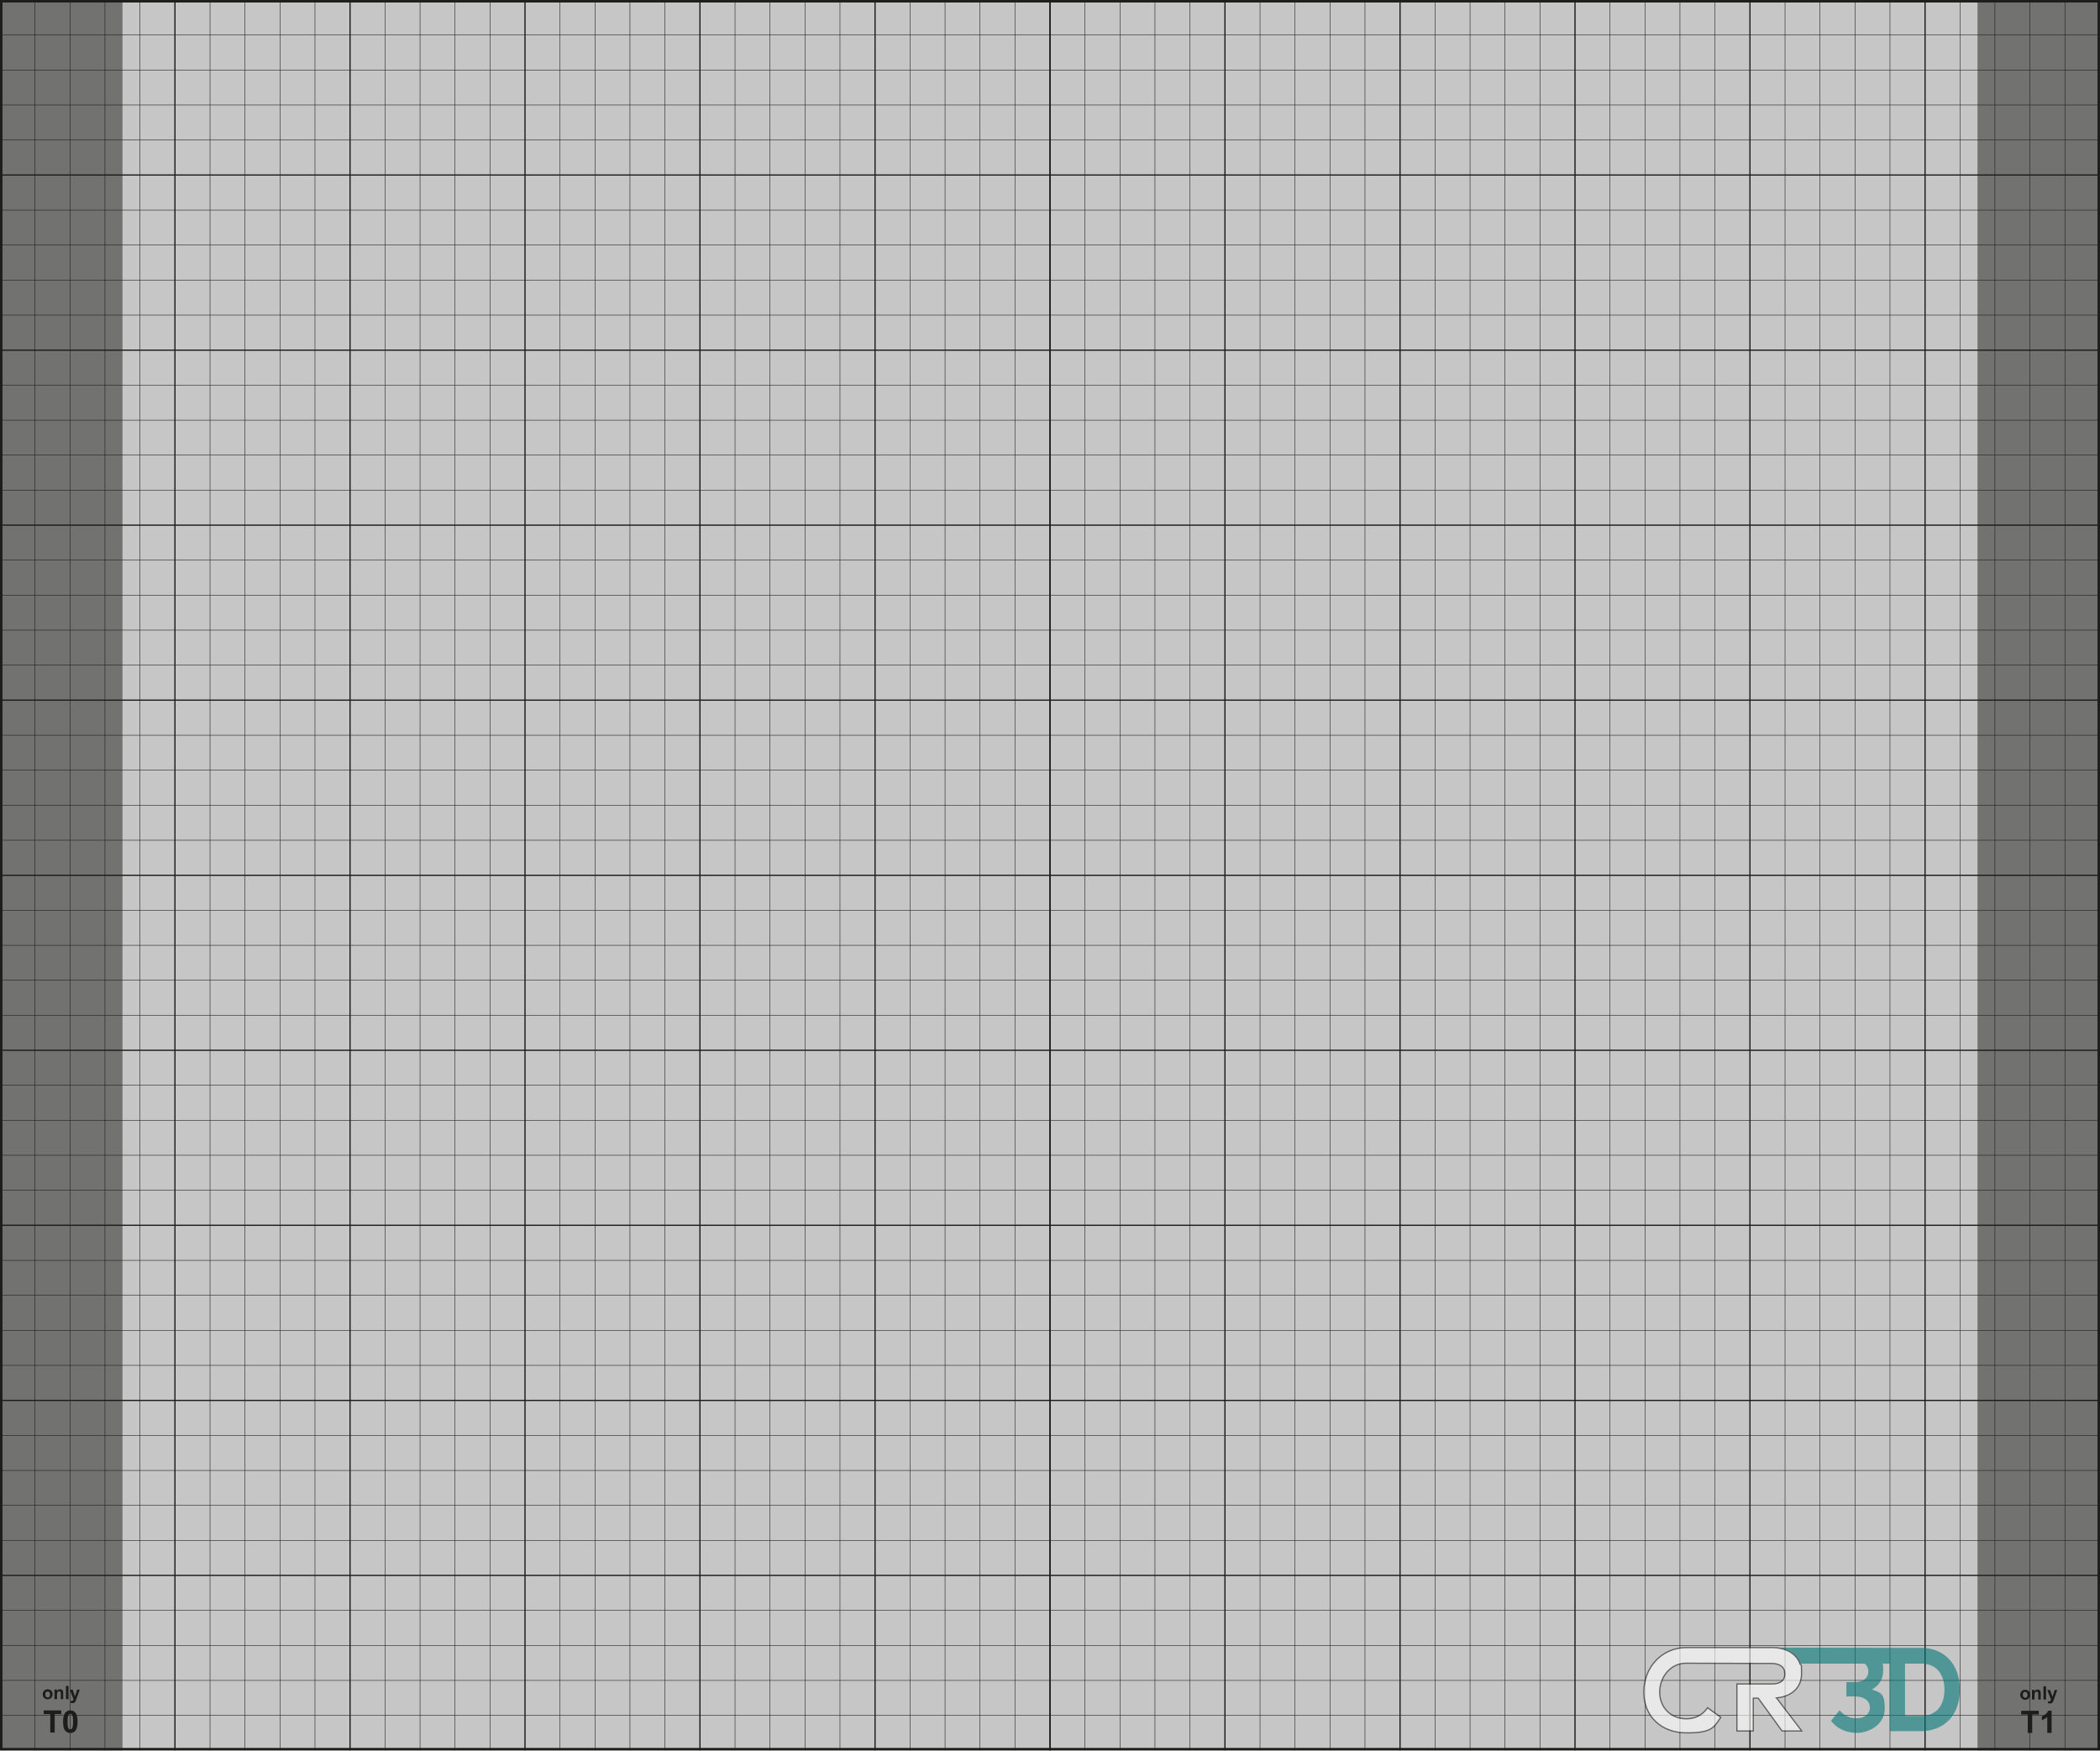
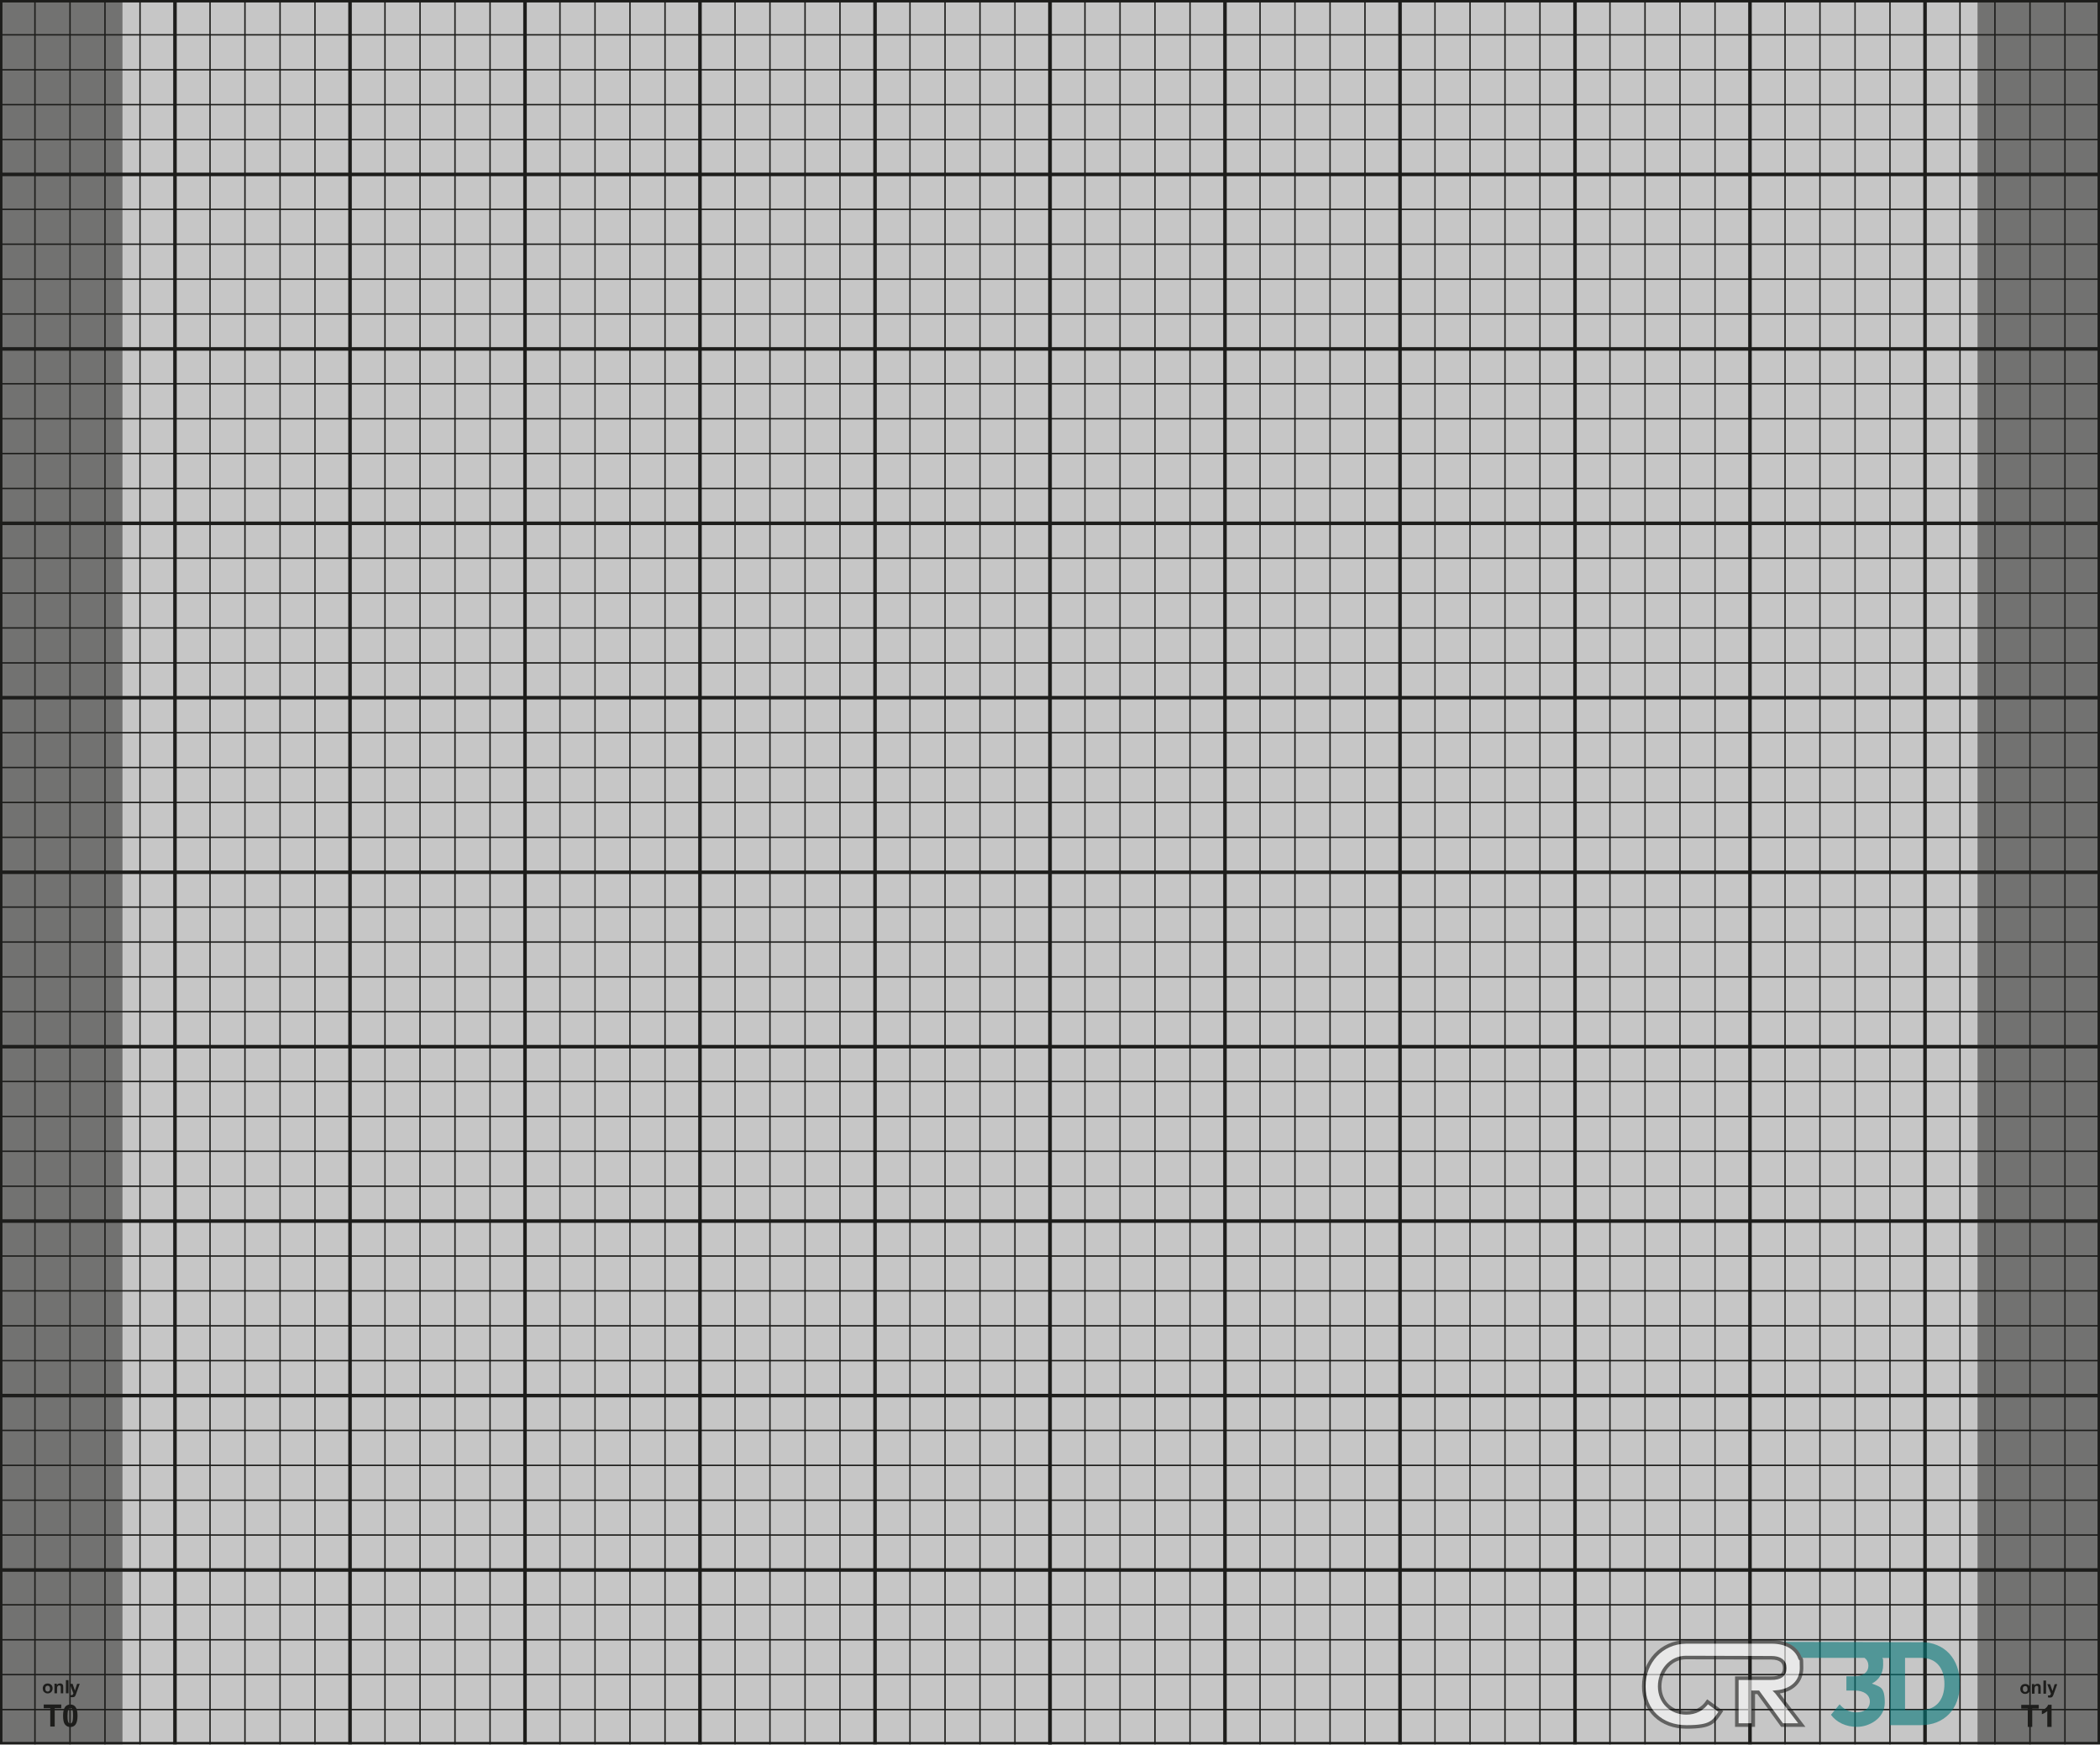
- <svg xmlns="http://www.w3.org/2000/svg" width="600mm" height="500mm" viewBox="0 0 1700.8 1417.3">
-   <g id="a" data-name="Hintergrund">
-     <rect width="1700.8" height="1417.3" style="fill: #c6c6c6; stroke-width: 0px;" />
+ <svg xmlns="http://www.w3.org/2000/svg" id="Ebene_1" data-name="Ebene 1" viewBox="0 0 590 490">
+   <g id="a">
+     <rect width="590" height="490" fill="#c6c6c6" />
  </g>
-   <g id="b" data-name="Druckbereiche">
-     <rect width="99.2" height="1417.3" style="fill: #1d1d1b; opacity: .5; stroke-width: 0px;" />
-     <rect x="1601.6" width="99.2" height="1417.3" style="fill: #1d1d1b; opacity: .5; stroke-width: 0px;" />
+   <g id="b">
+     <rect width="34.41" height="490" fill="#1d1d1b" isolation="isolate" opacity=".5" />
+     <rect x="555.59" width="34.41" height="490" fill="#1d1d1b" isolation="isolate" opacity=".5" />
  </g>
-   <g id="c" data-name="Infotext">
+   <g id="c">
    <g>
-       <path d="M34.6,1371.8c0-.7.2-1.3.5-2,.3-.6.8-1.1,1.4-1.5.6-.3,1.3-.5,2.1-.5,1.2,0,2.1.4,2.9,1.1.8.8,1.1,1.7,1.1,2.9s-.4,2.2-1.1,2.9c-.8.8-1.7,1.2-2.9,1.2s-1.4-.2-2-.5c-.6-.3-1.1-.8-1.5-1.4-.3-.6-.5-1.4-.5-2.3ZM36.7,1372c0,.8.2,1.4.5,1.8.4.4.8.6,1.4.6s1-.2,1.4-.6c.4-.4.5-1,.5-1.8s-.2-1.3-.5-1.8c-.4-.4-.8-.6-1.4-.6s-1,.2-1.4.6c-.4.4-.5,1-.5,1.8Z" style="fill: #1d1d1b; stroke-width: 0px;" />
-       <path d="M51.3,1375.8h-2.1v-4c0-.8,0-1.4-.1-1.6,0-.2-.2-.4-.4-.6-.2-.1-.4-.2-.7-.2s-.7,0-1,.3-.5.5-.6.8c-.1.3-.2.9-.2,1.8v3.5h-2.1v-7.8h1.9v1.1c.7-.9,1.5-1.3,2.6-1.3s.9,0,1.2.2c.4.2.7.4.9.6.2.3.3.5.4.9,0,.3.1.8.1,1.4v4.8Z" style="fill: #1d1d1b; stroke-width: 0px;" />
-       <path d="M53.4,1375.8v-10.7h2.1v10.7h-2.1Z" style="fill: #1d1d1b; stroke-width: 0px;" />
-       <path d="M56.6,1368.1h2.2l1.9,5.5,1.8-5.5h2.1l-2.7,7.5-.5,1.4c-.2.5-.4.8-.5,1-.2.2-.4.4-.6.6-.2.1-.5.3-.8.3-.3,0-.7.1-1.1.1s-.8,0-1.2-.1l-.2-1.6c.3,0,.6,0,.9,0,.5,0,.8-.1,1.1-.4.2-.3.4-.6.5-1.1l-3-7.8Z" style="fill: #1d1d1b; stroke-width: 0px;" />
-       <path d="M40.7,1402.8v-14.9h-5.3v-3h14.2v3h-5.3v14.9h-3.6Z" style="fill: #1d1d1b; stroke-width: 0px;" />
-       <path d="M57,1384.9c1.7,0,3.1.6,4.1,1.9,1.2,1.5,1.7,3.9,1.7,7.3s-.6,5.8-1.8,7.3c-1,1.2-2.3,1.8-4.1,1.8s-3.1-.7-4.2-2c-1.1-1.3-1.6-3.7-1.6-7.2s.6-5.8,1.8-7.3c1-1.2,2.3-1.8,4.1-1.8ZM57,1387.7c-.4,0-.8.1-1.1.4-.3.3-.6.7-.8,1.4-.2.9-.4,2.4-.4,4.5s.1,3.5.3,4.3.5,1.3.8,1.6c.3.3.7.4,1.1.4s.8-.1,1.1-.4c.3-.3.6-.7.8-1.4.2-.9.4-2.4.4-4.5s-.1-3.5-.3-4.3c-.2-.8-.5-1.3-.8-1.6s-.7-.4-1.1-.4Z" style="fill: #1d1d1b; stroke-width: 0px;" />
+       <path d="M12,474.27c0-.24.07-.45.17-.69.1-.21.28-.38.49-.52.21-.1.45-.17.73-.17.42,0,.73.14,1.01.38.28.28.38.59.38,1s-.14.76-.38,1c-.28.28-.59.41-1.01.41s-.49-.07-.69-.17-.38-.28-.52-.48c-.1-.21-.17-.48-.17-.8v.03ZM12.73,474.34c0,.28.07.48.17.62.14.14.28.21.49.21s.35-.07.49-.21.17-.35.17-.62-.07-.45-.17-.62c-.14-.14-.28-.21-.49-.21s-.35.07-.49.21-.17.35-.17.62Z" fill="#1d1d1b" />
+       <path d="M17.8,475.65h-.73v-1.38c0-.28,0-.48-.03-.55,0-.07-.07-.14-.14-.21-.07-.03-.14-.07-.24-.07s-.24,0-.35.1-.17.17-.21.28-.07.31-.07.62v1.21h-.73v-2.7h.66v.38c.24-.31.52-.45.9-.45s.31,0,.42.07c.14.07.24.14.31.21.07.1.1.17.14.31,0,.1.03.28.03.48v1.66l.03.03Z" fill="#1d1d1b" />
+       <path d="M18.52,475.65v-3.7h.73v3.7h-.73Z" fill="#1d1d1b" />
+       <path d="M19.63,472.99h.76l.66,1.9.62-1.9h.73l-.94,2.59-.17.48c-.07.17-.14.28-.17.35-.07.07-.14.14-.21.21-.07.03-.17.1-.28.1s-.24.03-.38.03-.28,0-.42-.03l-.07-.55h.31c.17,0,.28-.03.38-.14.07-.1.14-.21.17-.38l-1.04-2.7.03.03Z" fill="#1d1d1b" />
+       <path d="M14.12,484.99v-5.15h-1.84v-1.04h4.93v1.04h-1.84v5.15h-1.25Z" fill="#1d1d1b" />
+       <path d="M19.77,478.8c.59,0,1.08.21,1.42.66.42.52.59,1.35.59,2.52s-.21,2.01-.62,2.52c-.35.41-.8.62-1.42.62s-1.08-.24-1.46-.69c-.38-.45-.56-1.28-.56-2.49s.21-2.01.62-2.52c.35-.41.8-.62,1.42-.62h0ZM19.77,479.77c-.14,0-.28.03-.38.14s-.21.24-.28.48c-.07.31-.14.83-.14,1.56s.03,1.21.1,1.49.17.45.28.55c.1.1.24.14.38.14s.28-.03.38-.14.21-.24.28-.48c.07-.31.14-.83.14-1.56s-.03-1.21-.1-1.49-.17-.45-.28-.55-.24-.14-.38-.14Z" fill="#1d1d1b" />
    </g>
    <g>
-       <path d="M1636.2,1372.2c0-.7.2-1.3.5-2,.3-.6.8-1.1,1.4-1.5.6-.3,1.3-.5,2.1-.5,1.2,0,2.1.4,2.9,1.1.8.8,1.1,1.7,1.1,2.9s-.4,2.2-1.1,2.9c-.8.8-1.7,1.2-2.9,1.2s-1.4-.2-2-.5c-.6-.3-1.1-.8-1.5-1.4-.3-.6-.5-1.4-.5-2.3ZM1638.3,1372.3c0,.8.2,1.4.5,1.8.4.4.8.6,1.4.6s1-.2,1.4-.6c.4-.4.5-1,.5-1.8s-.2-1.3-.5-1.8c-.4-.4-.8-.6-1.4-.6s-1,.2-1.4.6c-.4.4-.5,1-.5,1.8Z" style="fill: #1d1d1b; stroke-width: 0px;" />
-       <path d="M1652.9,1376.1h-2.1v-4c0-.8,0-1.4-.1-1.6,0-.2-.2-.4-.4-.6-.2-.1-.4-.2-.7-.2s-.7,0-1,.3-.5.5-.6.8c-.1.3-.2.9-.2,1.8v3.5h-2.1v-7.8h1.9v1.1c.7-.9,1.5-1.3,2.6-1.3s.9,0,1.2.2c.4.2.7.4.9.6.2.3.3.5.4.9,0,.3.1.8.1,1.4v4.8Z" style="fill: #1d1d1b; stroke-width: 0px;" />
-       <path d="M1655,1376.1v-10.7h2.1v10.7h-2.1Z" style="fill: #1d1d1b; stroke-width: 0px;" />
-       <path d="M1658.2,1368.4h2.2l1.9,5.5,1.8-5.5h2.1l-2.7,7.5-.5,1.4c-.2.5-.4.8-.5,1-.2.2-.4.4-.6.6-.2.1-.5.3-.8.3-.3,0-.7.1-1.1.1s-.8,0-1.2-.1l-.2-1.6c.3,0,.6,0,.9,0,.5,0,.8-.1,1.1-.4.2-.3.4-.6.5-1.1l-3-7.8Z" style="fill: #1d1d1b; stroke-width: 0px;" />
-       <path d="M1642.3,1403.1v-14.9h-5.3v-3h14.2v3h-5.3v14.9h-3.6Z" style="fill: #1d1d1b; stroke-width: 0px;" />
-       <path d="M1661.5,1403.1h-3.4v-12.9c-1.3,1.2-2.7,2-4.4,2.6v-3.1c.9-.3,1.9-.8,2.9-1.7,1.1-.8,1.8-1.8,2.2-2.9h2.8v18Z" style="fill: #1d1d1b; stroke-width: 0px;" />
+       <path d="M567.59,474.41c0-.24.07-.45.17-.69.1-.21.28-.38.49-.52.21-.1.45-.17.73-.17.42,0,.73.14,1.01.38.28.28.38.59.38,1s-.14.76-.38,1c-.28.28-.59.41-1.01.41s-.49-.07-.69-.17-.38-.28-.52-.48c-.1-.21-.17-.48-.17-.8v.03ZM568.32,474.44c0,.28.07.48.17.62.14.14.28.21.49.21s.35-.07.49-.21.17-.35.17-.62-.07-.45-.17-.62c-.14-.14-.28-.21-.49-.21s-.35.07-.49.21-.17.35-.17.62Z" fill="#1d1d1b" />
+       <path d="M573.38,475.76h-.73v-1.38c0-.28,0-.48-.03-.55,0-.07-.07-.14-.14-.21-.07-.03-.14-.07-.24-.07s-.24,0-.35.1-.17.17-.21.28-.07.31-.07.62v1.21h-.73v-2.7h.66v.38c.24-.31.52-.45.9-.45s.31,0,.42.07c.14.07.24.14.31.21.07.1.1.17.14.31,0,.1.03.28.03.48v1.66l.03.03Z" fill="#1d1d1b" />
+       <path d="M574.11,475.76v-3.7h.73v3.7h-.73Z" fill="#1d1d1b" />
+       <path d="M575.22,473.09h.76l.66,1.9.62-1.9h.73l-.94,2.59-.17.48c-.07.17-.14.28-.17.35l-.21.21c-.07.03-.17.1-.28.1s-.24.03-.38.03-.28,0-.42-.03l-.07-.55h.31c.17,0,.28-.03.38-.14.07-.1.14-.21.17-.38l-1.04-2.7.03.03Z" fill="#1d1d1b" />
+       <path d="M569.71,485.09v-5.15h-1.84v-1.04h4.93v1.04h-1.84v5.15h-1.25,0Z" fill="#1d1d1b" />
+       <path d="M576.37,485.09h-1.18v-4.46c-.45.41-.94.69-1.53.9v-1.07c.31-.1.66-.28,1.01-.59.38-.28.62-.62.76-1h.97v6.22h-.03Z" fill="#1d1d1b" />
    </g>
  </g>
-   <g id="d" data-name="Rahmen">
-     <path d="M1698.8,2v1413.3H2V2h1696.8M1700.8,0H0v1417.3h1700.8V0h0Z" style="fill: #1d1d1b; stroke-width: 0px;" />
+   <g id="d">
+     <path d="M589.31.69v488.62H.69V.69h588.61M590,0H0v490h590V0h0Z" fill="#1d1d1b" />
  </g>
-   <g id="e" data-name="50mm Linien">
-     <line y1="141.7" x2="1700.8" y2="141.7" style="fill: none; stroke: #1d1d1b; stroke-miterlimit: 10;" />
-     <line y1="283.5" x2="1700.8" y2="283.5" style="fill: none; stroke: #1d1d1b; stroke-miterlimit: 10;" />
-     <line y1="425.2" x2="1700.8" y2="425.2" style="fill: none; stroke: #1d1d1b; stroke-miterlimit: 10;" />
-     <line y1="566.9" x2="1700.8" y2="566.9" style="fill: none; stroke: #1d1d1b; stroke-miterlimit: 10;" />
-     <line x1="141.7" y1="1417.3" x2="141.7" style="fill: none; stroke: #1d1d1b; stroke-miterlimit: 10;" />
-     <line x1="283.5" y1="1417.3" x2="283.5" style="fill: none; stroke: #1d1d1b; stroke-miterlimit: 10;" />
-     <line x1="425.2" y1="1417.3" x2="425.2" style="fill: none; stroke: #1d1d1b; stroke-miterlimit: 10;" />
-     <line x1="566.9" y1="1417.3" x2="566.9" style="fill: none; stroke: #1d1d1b; stroke-miterlimit: 10;" />
-     <line x1="708.7" y1="1417.3" x2="708.7" style="fill: none; stroke: #1d1d1b; stroke-miterlimit: 10;" />
-     <line x1="850.4" y1="1417.3" x2="850.4" style="fill: none; stroke: #1d1d1b; stroke-miterlimit: 10;" />
-     <line y1="708.7" x2="1700.8" y2="708.7" style="fill: none; stroke: #1d1d1b; stroke-miterlimit: 10;" />
-     <line y1="850.4" x2="1700.8" y2="850.4" style="fill: none; stroke: #1d1d1b; stroke-miterlimit: 10;" />
-     <line y1="1133.9" x2="1700.8" y2="1133.9" style="fill: none; stroke: #1d1d1b; stroke-miterlimit: 10;" />
-     <line y1="992.1" x2="1700.8" y2="992.1" style="fill: none; stroke: #1d1d1b; stroke-miterlimit: 10;" />
-     <line y1="1275.6" x2="1700.8" y2="1275.6" style="fill: none; stroke: #1d1d1b; stroke-miterlimit: 10;" />
-     <line x1="850.4" y1="1417.3" x2="850.4" style="fill: none; stroke: #1d1d1b; stroke-miterlimit: 10;" />
-     <line x1="992.1" y1="1417.3" x2="992.1" style="fill: none; stroke: #1d1d1b; stroke-miterlimit: 10;" />
-     <line x1="1133.9" y1="1417.3" x2="1133.9" style="fill: none; stroke: #1d1d1b; stroke-miterlimit: 10;" />
-     <line x1="1275.6" y1="1417.3" x2="1275.6" style="fill: none; stroke: #1d1d1b; stroke-miterlimit: 10;" />
-     <line x1="1417.3" y1="1417.3" x2="1417.3" style="fill: none; stroke: #1d1d1b; stroke-miterlimit: 10;" />
-     <line x1="1559.1" y1="1417.3" x2="1559.1" style="fill: none; stroke: #1d1d1b; stroke-miterlimit: 10;" />
-     <line y1="737" x2="1700.8" y2="737" style="fill: none; stroke: #1d1d1b; stroke-miterlimit: 10; stroke-width: .4px;" />
-     <line y1="765.4" x2="1700.8" y2="765.4" style="fill: none; stroke: #1d1d1b; stroke-miterlimit: 10; stroke-width: .4px;" />
-     <line y1="793.7" x2="1700.8" y2="793.7" style="fill: none; stroke: #1d1d1b; stroke-miterlimit: 10; stroke-width: .4px;" />
-     <line y1="822" x2="1700.8" y2="822" style="fill: none; stroke: #1d1d1b; stroke-miterlimit: 10; stroke-width: .4px;" />
-     <line y1="878.7" x2="1700.8" y2="878.7" style="fill: none; stroke: #1d1d1b; stroke-miterlimit: 10; stroke-width: .4px;" />
-     <line y1="907.1" x2="1700.8" y2="907.1" style="fill: none; stroke: #1d1d1b; stroke-miterlimit: 10; stroke-width: .4px;" />
-     <line y1="935.4" x2="1700.8" y2="935.4" style="fill: none; stroke: #1d1d1b; stroke-miterlimit: 10; stroke-width: .4px;" />
-     <line y1="963.8" x2="1700.8" y2="963.8" style="fill: none; stroke: #1d1d1b; stroke-miterlimit: 10; stroke-width: .4px;" />
-     <line y1="1020.5" x2="1700.8" y2="1020.5" style="fill: none; stroke: #1d1d1b; stroke-miterlimit: 10; stroke-width: .4px;" />
-     <line y1="1048.8" x2="1700.8" y2="1048.8" style="fill: none; stroke: #1d1d1b; stroke-miterlimit: 10; stroke-width: .4px;" />
-     <line y1="1077.2" x2="1700.8" y2="1077.2" style="fill: none; stroke: #1d1d1b; stroke-miterlimit: 10; stroke-width: .4px;" />
-     <line y1="1105.5" x2="1700.8" y2="1105.5" style="fill: none; stroke: #1d1d1b; stroke-miterlimit: 10; stroke-width: .4px;" />
-     <line y1="1162.2" x2="1700.8" y2="1162.2" style="fill: none; stroke: #1d1d1b; stroke-miterlimit: 10; stroke-width: .4px;" />
-     <line y1="1190.6" x2="1700.8" y2="1190.6" style="fill: none; stroke: #1d1d1b; stroke-miterlimit: 10; stroke-width: .4px;" />
-     <line y1="1218.9" x2="1700.8" y2="1218.9" style="fill: none; stroke: #1d1d1b; stroke-miterlimit: 10; stroke-width: .4px;" />
-     <line y1="1247.2" x2="1700.8" y2="1247.2" style="fill: none; stroke: #1d1d1b; stroke-miterlimit: 10; stroke-width: .4px;" />
-     <line y1="1303.9" x2="1700.8" y2="1303.9" style="fill: none; stroke: #1d1d1b; stroke-miterlimit: 10; stroke-width: .4px;" />
-     <line y1="1332.3" x2="1700.8" y2="1332.3" style="fill: none; stroke: #1d1d1b; stroke-miterlimit: 10; stroke-width: .4px;" />
-     <line y1="1360.6" x2="1700.8" y2="1360.6" style="fill: none; stroke: #1d1d1b; stroke-miterlimit: 10; stroke-width: .4px;" />
-     <line y1="1389" x2="1700.8" y2="1389" style="fill: none; stroke: #1d1d1b; stroke-miterlimit: 10; stroke-width: .4px;" />
-     <line x1="878.7" y1="1417.3" x2="878.7" style="fill: none; stroke: #1d1d1b; stroke-miterlimit: 10; stroke-width: .4px;" />
-     <line x1="907.1" y1="1417.3" x2="907.1" style="fill: none; stroke: #1d1d1b; stroke-miterlimit: 10; stroke-width: .4px;" />
-     <line x1="935.4" y1="1417.3" x2="935.4" style="fill: none; stroke: #1d1d1b; stroke-miterlimit: 10; stroke-width: .4px;" />
-     <line x1="963.8" y1="1417.3" x2="963.8" style="fill: none; stroke: #1d1d1b; stroke-miterlimit: 10; stroke-width: .4px;" />
-     <line x1="1020.5" y1="1417.3" x2="1020.5" style="fill: none; stroke: #1d1d1b; stroke-miterlimit: 10; stroke-width: .4px;" />
-     <line x1="1048.8" y1="1417.3" x2="1048.8" style="fill: none; stroke: #1d1d1b; stroke-miterlimit: 10; stroke-width: .4px;" />
-     <line x1="1077.2" y1="1417.3" x2="1077.2" style="fill: none; stroke: #1d1d1b; stroke-miterlimit: 10; stroke-width: .4px;" />
-     <line x1="1105.5" y1="1417.3" x2="1105.5" style="fill: none; stroke: #1d1d1b; stroke-miterlimit: 10; stroke-width: .4px;" />
-     <line x1="1162.2" y1="1417.3" x2="1162.2" style="fill: none; stroke: #1d1d1b; stroke-miterlimit: 10; stroke-width: .4px;" />
-     <line x1="1190.6" y1="1417.3" x2="1190.6" style="fill: none; stroke: #1d1d1b; stroke-miterlimit: 10; stroke-width: .4px;" />
-     <line x1="1218.9" y1="1417.3" x2="1218.9" style="fill: none; stroke: #1d1d1b; stroke-miterlimit: 10; stroke-width: .4px;" />
-     <line x1="1247.2" y1="1417.3" x2="1247.2" style="fill: none; stroke: #1d1d1b; stroke-miterlimit: 10; stroke-width: .4px;" />
-     <line x1="1303.9" y1="1417.3" x2="1303.9" style="fill: none; stroke: #1d1d1b; stroke-miterlimit: 10; stroke-width: .4px;" />
-     <line x1="1332.3" y1="1417.3" x2="1332.3" style="fill: none; stroke: #1d1d1b; stroke-miterlimit: 10; stroke-width: .4px;" />
-     <line x1="1360.6" y1="1417.3" x2="1360.6" style="fill: none; stroke: #1d1d1b; stroke-miterlimit: 10; stroke-width: .4px;" />
-     <line x1="1389" y1="1417.3" x2="1389" style="fill: none; stroke: #1d1d1b; stroke-miterlimit: 10; stroke-width: .4px;" />
-     <line x1="1445.7" y1="1417.3" x2="1445.7" style="fill: none; stroke: #1d1d1b; stroke-miterlimit: 10; stroke-width: .4px;" />
-     <line x1="1474" y1="1417.3" x2="1474" style="fill: none; stroke: #1d1d1b; stroke-miterlimit: 10; stroke-width: .4px;" />
-     <line x1="1502.4" y1="1417.3" x2="1502.4" style="fill: none; stroke: #1d1d1b; stroke-miterlimit: 10; stroke-width: .4px;" />
-     <line x1="1530.7" y1="1417.3" x2="1530.7" style="fill: none; stroke: #1d1d1b; stroke-miterlimit: 10; stroke-width: .4px;" />
-     <line x1="1587.4" y1="1417.3" x2="1587.4" style="fill: none; stroke: #1d1d1b; stroke-miterlimit: 10; stroke-width: .4px;" />
-     <line x1="1615.7" y1="1417.3" x2="1615.7" style="fill: none; stroke: #1d1d1b; stroke-miterlimit: 10; stroke-width: .4px;" />
-     <line x1="1644.1" y1="1417.3" x2="1644.1" style="fill: none; stroke: #1d1d1b; stroke-miterlimit: 10; stroke-width: .4px;" />
-     <line x1="1672.4" y1="1417.3" x2="1672.4" style="fill: none; stroke: #1d1d1b; stroke-miterlimit: 10; stroke-width: .4px;" />
+   <g id="e">
+     <line y1="48.99" x2="590" y2="48.99" fill="none" stroke="#1d1d1b" stroke-miterlimit="10" stroke-width="1" />
+     <line y1="98.01" x2="590" y2="98.01" fill="none" stroke="#1d1d1b" stroke-miterlimit="10" stroke-width="1" />
+     <line y1="147" x2="590" y2="147" fill="none" stroke="#1d1d1b" stroke-miterlimit="10" stroke-width="1" />
+     <line y1="195.99" x2="590" y2="195.99" fill="none" stroke="#1d1d1b" stroke-miterlimit="10" stroke-width="1" />
+     <line x1="49.16" y1="490" x2="49.16" fill="none" stroke="#1d1d1b" stroke-miterlimit="10" stroke-width="1" />
+     <line x1="98.34" y1="490" x2="98.34" fill="none" stroke="#1d1d1b" stroke-miterlimit="10" stroke-width="1" />
+     <line x1="147.5" y1="490" x2="147.5" fill="none" stroke="#1d1d1b" stroke-miterlimit="10" stroke-width="1" />
+     <line x1="196.66" y1="490" x2="196.66" fill="none" stroke="#1d1d1b" stroke-miterlimit="10" stroke-width="1" />
+     <line x1="245.84" y1="490" x2="245.84" fill="none" stroke="#1d1d1b" stroke-miterlimit="10" stroke-width="1" />
+     <line x1="295" y1="490" x2="295" fill="none" stroke="#1d1d1b" stroke-miterlimit="10" stroke-width="1" />
+     <line y1="245.02" x2="590" y2="245.02" fill="none" stroke="#1d1d1b" stroke-miterlimit="10" stroke-width="1" />
+     <line y1="294.01" x2="590" y2="294.01" fill="none" stroke="#1d1d1b" stroke-miterlimit="10" stroke-width="1" />
+     <line y1="392.02" x2="590" y2="392.02" fill="none" stroke="#1d1d1b" stroke-miterlimit="10" stroke-width="1" />
+     <line y1="343" x2="590" y2="343" fill="none" stroke="#1d1d1b" stroke-miterlimit="10" stroke-width="1" />
+     <line y1="441.01" x2="590" y2="441.01" fill="none" stroke="#1d1d1b" stroke-miterlimit="10" stroke-width="1" />
+     <line x1="295" y1="490" x2="295" fill="none" stroke="#1d1d1b" stroke-miterlimit="10" stroke-width="1" />
+     <line x1="344.16" y1="490" x2="344.16" fill="none" stroke="#1d1d1b" stroke-miterlimit="10" stroke-width="1" />
+     <line x1="393.34" y1="490" x2="393.34" fill="none" stroke="#1d1d1b" stroke-miterlimit="10" stroke-width="1" />
+     <line x1="442.5" y1="490" x2="442.5" fill="none" stroke="#1d1d1b" stroke-miterlimit="10" stroke-width="1" />
+     <line x1="491.66" y1="490" x2="491.66" fill="none" stroke="#1d1d1b" stroke-miterlimit="10" stroke-width="1" />
+     <line x1="540.84" y1="490" x2="540.84" fill="none" stroke="#1d1d1b" stroke-miterlimit="10" stroke-width="1" />
+     <line y1="254.8" x2="590" y2="254.8" fill="none" stroke="#1d1d1b" stroke-miterlimit="10" stroke-width=".4" />
+     <line y1="264.62" x2="590" y2="264.62" fill="none" stroke="#1d1d1b" stroke-miterlimit="10" stroke-width=".4" />
+     <line y1="274.4" x2="590" y2="274.4" fill="none" stroke="#1d1d1b" stroke-miterlimit="10" stroke-width=".4" />
+     <line y1="284.19" x2="590" y2="284.19" fill="none" stroke="#1d1d1b" stroke-miterlimit="10" stroke-width=".4" />
+     <line y1="303.79" x2="590" y2="303.79" fill="none" stroke="#1d1d1b" stroke-miterlimit="10" stroke-width=".4" />
+     <line y1="313.61" x2="590" y2="313.61" fill="none" stroke="#1d1d1b" stroke-miterlimit="10" stroke-width=".4" />
+     <line y1="323.39" x2="590" y2="323.39" fill="none" stroke="#1d1d1b" stroke-miterlimit="10" stroke-width=".4" />
+     <line y1="333.21" x2="590" y2="333.21" fill="none" stroke="#1d1d1b" stroke-miterlimit="10" stroke-width=".4" />
+     <line y1="352.82" x2="590" y2="352.82" fill="none" stroke="#1d1d1b" stroke-miterlimit="10" stroke-width=".4" />
+     <line y1="362.6" x2="590" y2="362.6" fill="none" stroke="#1d1d1b" stroke-miterlimit="10" stroke-width=".4" />
+     <line y1="372.42" x2="590" y2="372.42" fill="none" stroke="#1d1d1b" stroke-miterlimit="10" stroke-width=".4" />
+     <line y1="382.2" x2="590" y2="382.2" fill="none" stroke="#1d1d1b" stroke-miterlimit="10" stroke-width=".4" />
+     <line y1="401.8" x2="590" y2="401.8" fill="none" stroke="#1d1d1b" stroke-miterlimit="10" stroke-width=".4" />
+     <line y1="411.62" x2="590" y2="411.62" fill="none" stroke="#1d1d1b" stroke-miterlimit="10" stroke-width=".4" />
+     <line y1="421.41" x2="590" y2="421.41" fill="none" stroke="#1d1d1b" stroke-miterlimit="10" stroke-width=".4" />
+     <line y1="431.19" x2="590" y2="431.19" fill="none" stroke="#1d1d1b" stroke-miterlimit="10" stroke-width=".4" />
+     <line y1="450.79" x2="590" y2="450.79" fill="none" stroke="#1d1d1b" stroke-miterlimit="10" stroke-width=".4" />
+     <line y1="460.61" x2="590" y2="460.61" fill="none" stroke="#1d1d1b" stroke-miterlimit="10" stroke-width=".4" />
+     <line y1="470.4" x2="590" y2="470.4" fill="none" stroke="#1d1d1b" stroke-miterlimit="10" stroke-width=".4" />
+     <line y1="480.22" x2="590" y2="480.22" fill="none" stroke="#1d1d1b" stroke-miterlimit="10" stroke-width=".4" />
+     <line x1="304.82" y1="490" x2="304.82" fill="none" stroke="#1d1d1b" stroke-miterlimit="10" stroke-width=".4" />
+     <line x1="314.67" y1="490" x2="314.67" fill="none" stroke="#1d1d1b" stroke-miterlimit="10" stroke-width=".4" />
+     <line x1="324.49" y1="490" x2="324.49" fill="none" stroke="#1d1d1b" stroke-miterlimit="10" stroke-width=".4" />
+     <line x1="334.34" y1="490" x2="334.34" fill="none" stroke="#1d1d1b" stroke-miterlimit="10" stroke-width=".4" />
+     <line x1="354.01" y1="490" x2="354.01" fill="none" stroke="#1d1d1b" stroke-miterlimit="10" stroke-width=".4" />
+     <line x1="363.82" y1="490" x2="363.82" fill="none" stroke="#1d1d1b" stroke-miterlimit="10" stroke-width=".4" />
+     <line x1="373.68" y1="490" x2="373.68" fill="none" stroke="#1d1d1b" stroke-miterlimit="10" stroke-width=".4" />
+     <line x1="383.49" y1="490" x2="383.49" fill="none" stroke="#1d1d1b" stroke-miterlimit="10" stroke-width=".4" />
+     <line x1="403.16" y1="490" x2="403.16" fill="none" stroke="#1d1d1b" stroke-miterlimit="10" stroke-width=".4" />
+     <line x1="413.01" y1="490" x2="413.01" fill="none" stroke="#1d1d1b" stroke-miterlimit="10" stroke-width=".4" />
+     <line x1="422.83" y1="490" x2="422.83" fill="none" stroke="#1d1d1b" stroke-miterlimit="10" stroke-width=".4" />
+     <line x1="432.65" y1="490" x2="432.65" fill="none" stroke="#1d1d1b" stroke-miterlimit="10" stroke-width=".4" />
+     <line x1="452.32" y1="490" x2="452.32" fill="none" stroke="#1d1d1b" stroke-miterlimit="10" stroke-width=".4" />
+     <line x1="462.17" y1="490" x2="462.17" fill="none" stroke="#1d1d1b" stroke-miterlimit="10" stroke-width=".4" />
+     <line x1="471.99" y1="490" x2="471.99" fill="none" stroke="#1d1d1b" stroke-miterlimit="10" stroke-width=".4" />
+     <line x1="481.84" y1="490" x2="481.84" fill="none" stroke="#1d1d1b" stroke-miterlimit="10" stroke-width=".4" />
+     <line x1="501.51" y1="490" x2="501.51" fill="none" stroke="#1d1d1b" stroke-miterlimit="10" stroke-width=".4" />
+     <line x1="511.32" y1="490" x2="511.32" fill="none" stroke="#1d1d1b" stroke-miterlimit="10" stroke-width=".4" />
+     <line x1="521.18" y1="490" x2="521.18" fill="none" stroke="#1d1d1b" stroke-miterlimit="10" stroke-width=".4" />
+     <line x1="530.99" y1="490" x2="530.99" fill="none" stroke="#1d1d1b" stroke-miterlimit="10" stroke-width=".4" />
+     <line x1="550.66" y1="490" x2="550.66" fill="none" stroke="#1d1d1b" stroke-miterlimit="10" stroke-width=".4" />
+     <line x1="560.48" y1="490" x2="560.48" fill="none" stroke="#1d1d1b" stroke-miterlimit="10" stroke-width=".4" />
+     <line x1="570.33" y1="490" x2="570.33" fill="none" stroke="#1d1d1b" stroke-miterlimit="10" stroke-width=".4" />
+     <line x1="580.15" y1="490" x2="580.15" fill="none" stroke="#1d1d1b" stroke-miterlimit="10" stroke-width=".4" />
  </g>
-   <g id="f" data-name="10mm Linien">
-     <line x1="28.3" y1="1417.3" x2="28.3" style="fill: none; stroke: #1d1d1b; stroke-miterlimit: 10; stroke-width: .4px;" />
-     <line x1="56.7" y1="1417.3" x2="56.7" style="fill: none; stroke: #1d1d1b; stroke-miterlimit: 10; stroke-width: .4px;" />
-     <line x1="85" y1="1417.3" x2="85" style="fill: none; stroke: #1d1d1b; stroke-miterlimit: 10; stroke-width: .4px;" />
-     <line x1="113.4" y1="1417.3" x2="113.4" style="fill: none; stroke: #1d1d1b; stroke-miterlimit: 10; stroke-width: .4px;" />
-     <line x1="170.1" y1="1417.3" x2="170.1" style="fill: none; stroke: #1d1d1b; stroke-miterlimit: 10; stroke-width: .4px;" />
-     <line x1="198.4" y1="1417.3" x2="198.4" style="fill: none; stroke: #1d1d1b; stroke-miterlimit: 10; stroke-width: .4px;" />
-     <line x1="226.8" y1="1417.3" x2="226.8" style="fill: none; stroke: #1d1d1b; stroke-miterlimit: 10; stroke-width: .4px;" />
-     <line x1="255.1" y1="1417.3" x2="255.1" style="fill: none; stroke: #1d1d1b; stroke-miterlimit: 10; stroke-width: .4px;" />
-     <line x1="311.8" y1="1417.3" x2="311.8" style="fill: none; stroke: #1d1d1b; stroke-miterlimit: 10; stroke-width: .4px;" />
-     <line x1="340.2" y1="1417.3" x2="340.2" style="fill: none; stroke: #1d1d1b; stroke-miterlimit: 10; stroke-width: .4px;" />
-     <line x1="368.5" y1="1417.3" x2="368.5" style="fill: none; stroke: #1d1d1b; stroke-miterlimit: 10; stroke-width: .4px;" />
-     <line x1="396.9" y1="1417.3" x2="396.9" style="fill: none; stroke: #1d1d1b; stroke-miterlimit: 10; stroke-width: .4px;" />
-     <line x1="453.5" y1="1417.3" x2="453.5" style="fill: none; stroke: #1d1d1b; stroke-miterlimit: 10; stroke-width: .4px;" />
-     <line x1="481.9" y1="1417.3" x2="481.9" style="fill: none; stroke: #1d1d1b; stroke-miterlimit: 10; stroke-width: .4px;" />
-     <line x1="510.2" y1="1417.3" x2="510.2" style="fill: none; stroke: #1d1d1b; stroke-miterlimit: 10; stroke-width: .4px;" />
-     <line x1="538.6" y1="1417.3" x2="538.6" style="fill: none; stroke: #1d1d1b; stroke-miterlimit: 10; stroke-width: .4px;" />
-     <line x1="595.3" y1="1417.3" x2="595.3" style="fill: none; stroke: #1d1d1b; stroke-miterlimit: 10; stroke-width: .4px;" />
-     <line x1="623.6" y1="1417.3" x2="623.6" style="fill: none; stroke: #1d1d1b; stroke-miterlimit: 10; stroke-width: .4px;" />
-     <line x1="652" y1="1417.3" x2="652" style="fill: none; stroke: #1d1d1b; stroke-miterlimit: 10; stroke-width: .4px;" />
-     <line x1="680.3" y1="1417.3" x2="680.3" style="fill: none; stroke: #1d1d1b; stroke-miterlimit: 10; stroke-width: .4px;" />
-     <line x1="737" y1="1417.3" x2="737" style="fill: none; stroke: #1d1d1b; stroke-miterlimit: 10; stroke-width: .4px;" />
-     <line x1="765.4" y1="1417.3" x2="765.4" style="fill: none; stroke: #1d1d1b; stroke-miterlimit: 10; stroke-width: .4px;" />
-     <line x1="793.7" y1="1417.3" x2="793.7" style="fill: none; stroke: #1d1d1b; stroke-miterlimit: 10; stroke-width: .4px;" />
-     <line x1="822" y1="1417.3" x2="822" style="fill: none; stroke: #1d1d1b; stroke-miterlimit: 10; stroke-width: .4px;" />
-     <line y1="28.3" x2="1700.8" y2="28.3" style="fill: none; stroke: #1d1d1b; stroke-miterlimit: 10; stroke-width: .4px;" />
-     <line y1="56.7" x2="1700.8" y2="56.7" style="fill: none; stroke: #1d1d1b; stroke-miterlimit: 10; stroke-width: .4px;" />
-     <line y1="85" x2="1700.8" y2="85" style="fill: none; stroke: #1d1d1b; stroke-miterlimit: 10; stroke-width: .4px;" />
-     <line y1="113.4" x2="1700.8" y2="113.4" style="fill: none; stroke: #1d1d1b; stroke-miterlimit: 10; stroke-width: .4px;" />
-     <line y1="170.1" x2="1700.8" y2="170.1" style="fill: none; stroke: #1d1d1b; stroke-miterlimit: 10; stroke-width: .4px;" />
-     <line y1="198.4" x2="1700.8" y2="198.4" style="fill: none; stroke: #1d1d1b; stroke-miterlimit: 10; stroke-width: .4px;" />
-     <line y1="226.8" x2="1700.8" y2="226.8" style="fill: none; stroke: #1d1d1b; stroke-miterlimit: 10; stroke-width: .4px;" />
-     <line y1="255.1" x2="1700.8" y2="255.1" style="fill: none; stroke: #1d1d1b; stroke-miterlimit: 10; stroke-width: .4px;" />
-     <line y1="311.8" x2="1700.8" y2="311.8" style="fill: none; stroke: #1d1d1b; stroke-miterlimit: 10; stroke-width: .4px;" />
-     <line y1="340.2" x2="1700.8" y2="340.2" style="fill: none; stroke: #1d1d1b; stroke-miterlimit: 10; stroke-width: .4px;" />
-     <line y1="368.5" x2="1700.8" y2="368.5" style="fill: none; stroke: #1d1d1b; stroke-miterlimit: 10; stroke-width: .4px;" />
-     <line y1="396.9" x2="1700.8" y2="396.9" style="fill: none; stroke: #1d1d1b; stroke-miterlimit: 10; stroke-width: .4px;" />
-     <line y1="453.5" x2="1700.8" y2="453.5" style="fill: none; stroke: #1d1d1b; stroke-miterlimit: 10; stroke-width: .4px;" />
-     <line y1="481.9" x2="1700.8" y2="481.9" style="fill: none; stroke: #1d1d1b; stroke-miterlimit: 10; stroke-width: .4px;" />
-     <line y1="510.2" x2="1700.8" y2="510.2" style="fill: none; stroke: #1d1d1b; stroke-miterlimit: 10; stroke-width: .4px;" />
-     <line y1="538.6" x2="1700.8" y2="538.6" style="fill: none; stroke: #1d1d1b; stroke-miterlimit: 10; stroke-width: .4px;" />
-     <line y1="595.3" x2="1700.8" y2="595.3" style="fill: none; stroke: #1d1d1b; stroke-miterlimit: 10; stroke-width: .4px;" />
-     <line y1="623.6" x2="1700.8" y2="623.6" style="fill: none; stroke: #1d1d1b; stroke-miterlimit: 10; stroke-width: .4px;" />
-     <line y1="652" x2="1700.8" y2="652" style="fill: none; stroke: #1d1d1b; stroke-miterlimit: 10; stroke-width: .4px;" />
-     <line y1="680.3" x2="1700.8" y2="680.3" style="fill: none; stroke: #1d1d1b; stroke-miterlimit: 10; stroke-width: .4px;" />
+   <g id="f">
+     <line x1="9.82" y1="490" x2="9.82" fill="none" stroke="#1d1d1b" stroke-miterlimit="10" stroke-width=".4" />
+     <line x1="19.67" y1="490" x2="19.67" fill="none" stroke="#1d1d1b" stroke-miterlimit="10" stroke-width=".4" />
+     <line x1="29.49" y1="490" x2="29.49" fill="none" stroke="#1d1d1b" stroke-miterlimit="10" stroke-width=".4" />
+     <line x1="39.34" y1="490" x2="39.34" fill="none" stroke="#1d1d1b" stroke-miterlimit="10" stroke-width=".4" />
+     <line x1="59.01" y1="490" x2="59.01" fill="none" stroke="#1d1d1b" stroke-miterlimit="10" stroke-width=".4" />
+     <line x1="68.82" y1="490" x2="68.82" fill="none" stroke="#1d1d1b" stroke-miterlimit="10" stroke-width=".4" />
+     <line x1="78.68" y1="490" x2="78.68" fill="none" stroke="#1d1d1b" stroke-miterlimit="10" stroke-width=".4" />
+     <line x1="88.49" y1="490" x2="88.49" fill="none" stroke="#1d1d1b" stroke-miterlimit="10" stroke-width=".4" />
+     <line x1="108.16" y1="490" x2="108.16" fill="none" stroke="#1d1d1b" stroke-miterlimit="10" stroke-width=".4" />
+     <line x1="118.01" y1="490" x2="118.01" fill="none" stroke="#1d1d1b" stroke-miterlimit="10" stroke-width=".4" />
+     <line x1="127.83" y1="490" x2="127.83" fill="none" stroke="#1d1d1b" stroke-miterlimit="10" stroke-width=".4" />
+     <line x1="137.68" y1="490" x2="137.68" fill="none" stroke="#1d1d1b" stroke-miterlimit="10" stroke-width=".4" />
+     <line x1="157.32" y1="490" x2="157.32" fill="none" stroke="#1d1d1b" stroke-miterlimit="10" stroke-width=".4" />
+     <line x1="167.17" y1="490" x2="167.17" fill="none" stroke="#1d1d1b" stroke-miterlimit="10" stroke-width=".4" />
+     <line x1="176.99" y1="490" x2="176.99" fill="none" stroke="#1d1d1b" stroke-miterlimit="10" stroke-width=".4" />
+     <line x1="186.84" y1="490" x2="186.84" fill="none" stroke="#1d1d1b" stroke-miterlimit="10" stroke-width=".4" />
+     <line x1="206.51" y1="490" x2="206.51" fill="none" stroke="#1d1d1b" stroke-miterlimit="10" stroke-width=".4" />
+     <line x1="216.32" y1="490" x2="216.32" fill="none" stroke="#1d1d1b" stroke-miterlimit="10" stroke-width=".4" />
+     <line x1="226.18" y1="490" x2="226.18" fill="none" stroke="#1d1d1b" stroke-miterlimit="10" stroke-width=".4" />
+     <line x1="235.99" y1="490" x2="235.99" fill="none" stroke="#1d1d1b" stroke-miterlimit="10" stroke-width=".4" />
+     <line x1="255.66" y1="490" x2="255.66" fill="none" stroke="#1d1d1b" stroke-miterlimit="10" stroke-width=".4" />
+     <line x1="265.51" y1="490" x2="265.51" fill="none" stroke="#1d1d1b" stroke-miterlimit="10" stroke-width=".4" />
+     <line x1="275.33" y1="490" x2="275.33" fill="none" stroke="#1d1d1b" stroke-miterlimit="10" stroke-width=".4" />
+     <line x1="285.15" y1="490" x2="285.15" fill="none" stroke="#1d1d1b" stroke-miterlimit="10" stroke-width=".4" />
+     <line y1="9.78" x2="590" y2="9.78" fill="none" stroke="#1d1d1b" stroke-miterlimit="10" stroke-width=".4" />
+     <line y1="19.6" x2="590" y2="19.6" fill="none" stroke="#1d1d1b" stroke-miterlimit="10" stroke-width=".4" />
+     <line y1="29.39" x2="590" y2="29.39" fill="none" stroke="#1d1d1b" stroke-miterlimit="10" stroke-width=".4" />
+     <line y1="39.21" x2="590" y2="39.21" fill="none" stroke="#1d1d1b" stroke-miterlimit="10" stroke-width=".4" />
+     <line y1="58.81" x2="590" y2="58.81" fill="none" stroke="#1d1d1b" stroke-miterlimit="10" stroke-width=".4" />
+     <line y1="68.59" x2="590" y2="68.59" fill="none" stroke="#1d1d1b" stroke-miterlimit="10" stroke-width=".4" />
+     <line y1="78.41" x2="590" y2="78.41" fill="none" stroke="#1d1d1b" stroke-miterlimit="10" stroke-width=".4" />
+     <line y1="88.2" x2="590" y2="88.2" fill="none" stroke="#1d1d1b" stroke-miterlimit="10" stroke-width=".4" />
+     <line y1="107.8" x2="590" y2="107.8" fill="none" stroke="#1d1d1b" stroke-miterlimit="10" stroke-width=".4" />
+     <line y1="117.62" x2="590" y2="117.62" fill="none" stroke="#1d1d1b" stroke-miterlimit="10" stroke-width=".4" />
+     <line y1="127.4" x2="590" y2="127.4" fill="none" stroke="#1d1d1b" stroke-miterlimit="10" stroke-width=".4" />
+     <line y1="137.22" x2="590" y2="137.22" fill="none" stroke="#1d1d1b" stroke-miterlimit="10" stroke-width=".4" />
+     <line y1="156.79" x2="590" y2="156.79" fill="none" stroke="#1d1d1b" stroke-miterlimit="10" stroke-width=".4" />
+     <line y1="166.61" x2="590" y2="166.61" fill="none" stroke="#1d1d1b" stroke-miterlimit="10" stroke-width=".4" />
+     <line y1="176.39" x2="590" y2="176.39" fill="none" stroke="#1d1d1b" stroke-miterlimit="10" stroke-width=".4" />
+     <line y1="186.21" x2="590" y2="186.21" fill="none" stroke="#1d1d1b" stroke-miterlimit="10" stroke-width=".4" />
+     <line y1="205.81" x2="590" y2="205.81" fill="none" stroke="#1d1d1b" stroke-miterlimit="10" stroke-width=".4" />
+     <line y1="215.6" x2="590" y2="215.6" fill="none" stroke="#1d1d1b" stroke-miterlimit="10" stroke-width=".4" />
+     <line y1="225.41" x2="590" y2="225.41" fill="none" stroke="#1d1d1b" stroke-miterlimit="10" stroke-width=".4" />
+     <line y1="235.2" x2="590" y2="235.2" fill="none" stroke="#1d1d1b" stroke-miterlimit="10" stroke-width=".4" />
  </g>
-   <g id="g" data-name="Logo">
-     <g style="opacity: .6;">
-       <path d="M1556,1346.9h-12.8v42.4c0,0,12.7,0,12.7,0,12.8,0,19-8.9,19-21.2,0-12.4-6.1-21.2-18.9-21.2Z" style="fill: none; stroke-width: 0px;" />
-       <path d="M1556,1334.3s-124.4-.3-124.5-.3h3.3c11.7,0,19.7,5,22.7,12.7,0,0,0,.2,0,.3h52.6c1.9,1.4,3.1,3.6,3.1,6.4,0,5.7-4.8,8.6-10.7,8.6h-7.1v11.6h7.1c6.5,0,11.9,3.1,11.9,8.9s-4.8,8.8-10.7,8.8-10.3-2.4-13.8-6.5l-7,8.5c4.6,6.2,12.1,9.8,21.2,9.8s22.4-6.4,22.4-19.7-4-12.7-10.4-15.5c5.7-3,9.1-8.2,9.1-15.3s-.3-3.8-.7-5.5h6.2v54.6c0,0,25,0,25,0,19,0,31.6-13.1,31.6-33.4.1-20.6-12.4-34-31.4-34.1ZM1555.7,1389.4h-12.8v-42.4h12.9c12.8,0,19,8.8,19,21.2s-6.3,21.2-19.1,21.2Z" style="fill: #037678; stroke-width: 0px;" />
-       <path d="M1438.8,1374.8c12.7-1.2,20.3-8.7,20.3-19.6s-.5-5.8-1.4-8.2c0,0,0-.2,0-.3-3-7.7-11-12.7-22.7-12.7h-69.4c-20.1.2-34.3,16.3-34.3,36.1s14.3,33,34.6,33,22-4,27.8-12.6l-10.7-7.8c-4,5.8-9.9,9-17.2,9-11.6,0-21.5-8.2-21.6-21.5,0-12.7,9-23.5,21.3-23.5,0,0,0,0,0,0h0l69.1.2c7,0,10.9,2.8,10.9,8.4s-3.8,8.3-11,8.2h-27.8c0,0,0,38.1,0,38.1h13.3v-26.6h4l19.3,26.6h16l-20.4-26.7Z" style="fill: #fff; stroke: #1e1e1c; stroke-miterlimit: 10;" />
+   <g id="g">
+     <g opacity=".6">
+       <path d="M539.77,465.66h-4.44v14.66h4.41c4.44,0,6.59-3.08,6.59-7.33s-2.12-7.33-6.56-7.33h0Z" fill="none" />
+       <path d="M539.77,461.3s-43.15-.1-43.19-.1h1.14c4.06,0,6.83,1.73,7.87,4.39v.1h18.25c.66.48,1.08,1.24,1.08,2.21,0,1.97-1.67,2.97-3.71,2.97h-2.46v4.01h2.46c2.25,0,4.13,1.07,4.13,3.08s-1.67,3.04-3.71,3.04-3.57-.83-4.79-2.25l-2.43,2.94c1.6,2.14,4.2,3.39,7.35,3.39s7.77-2.21,7.77-6.81-1.39-4.39-3.61-5.36c1.98-1.04,3.16-2.83,3.16-5.29s-.1-1.31-.24-1.9h2.15v18.88h8.67c6.59,0,10.96-4.53,10.96-11.55.03-7.12-4.3-11.75-10.89-11.79l.03.03ZM539.67,480.35h-4.44v-14.66h4.47c4.44,0,6.59,3.04,6.59,7.33s-2.19,7.33-6.63,7.33h0Z" fill="#037678" />
+       <path d="M499.11,475.31c4.41-.41,7.04-3.01,7.04-6.78s-.17-2.01-.49-2.83v-.1c-1.04-2.66-3.82-4.39-7.87-4.39h-24.07c-6.97.07-11.9,5.64-11.9,12.48s4.96,11.41,12,11.41,7.63-1.38,9.64-4.36l-3.71-2.7c-1.39,2.01-3.43,3.11-5.97,3.11-4.02,0-7.46-2.83-7.49-7.43,0-4.39,3.12-8.12,7.39-8.12h0l23.97.07c2.43,0,3.78.97,3.78,2.9s-1.32,2.87-3.82,2.83h-9.64v13.17h4.61v-9.2h1.39l6.7,9.2h5.55l-7.08-9.23-.03-.03Z" fill="#fff" stroke="#1e1e1c" stroke-miterlimit="10" stroke-width="1" />
    </g>
  </g>
</svg>
